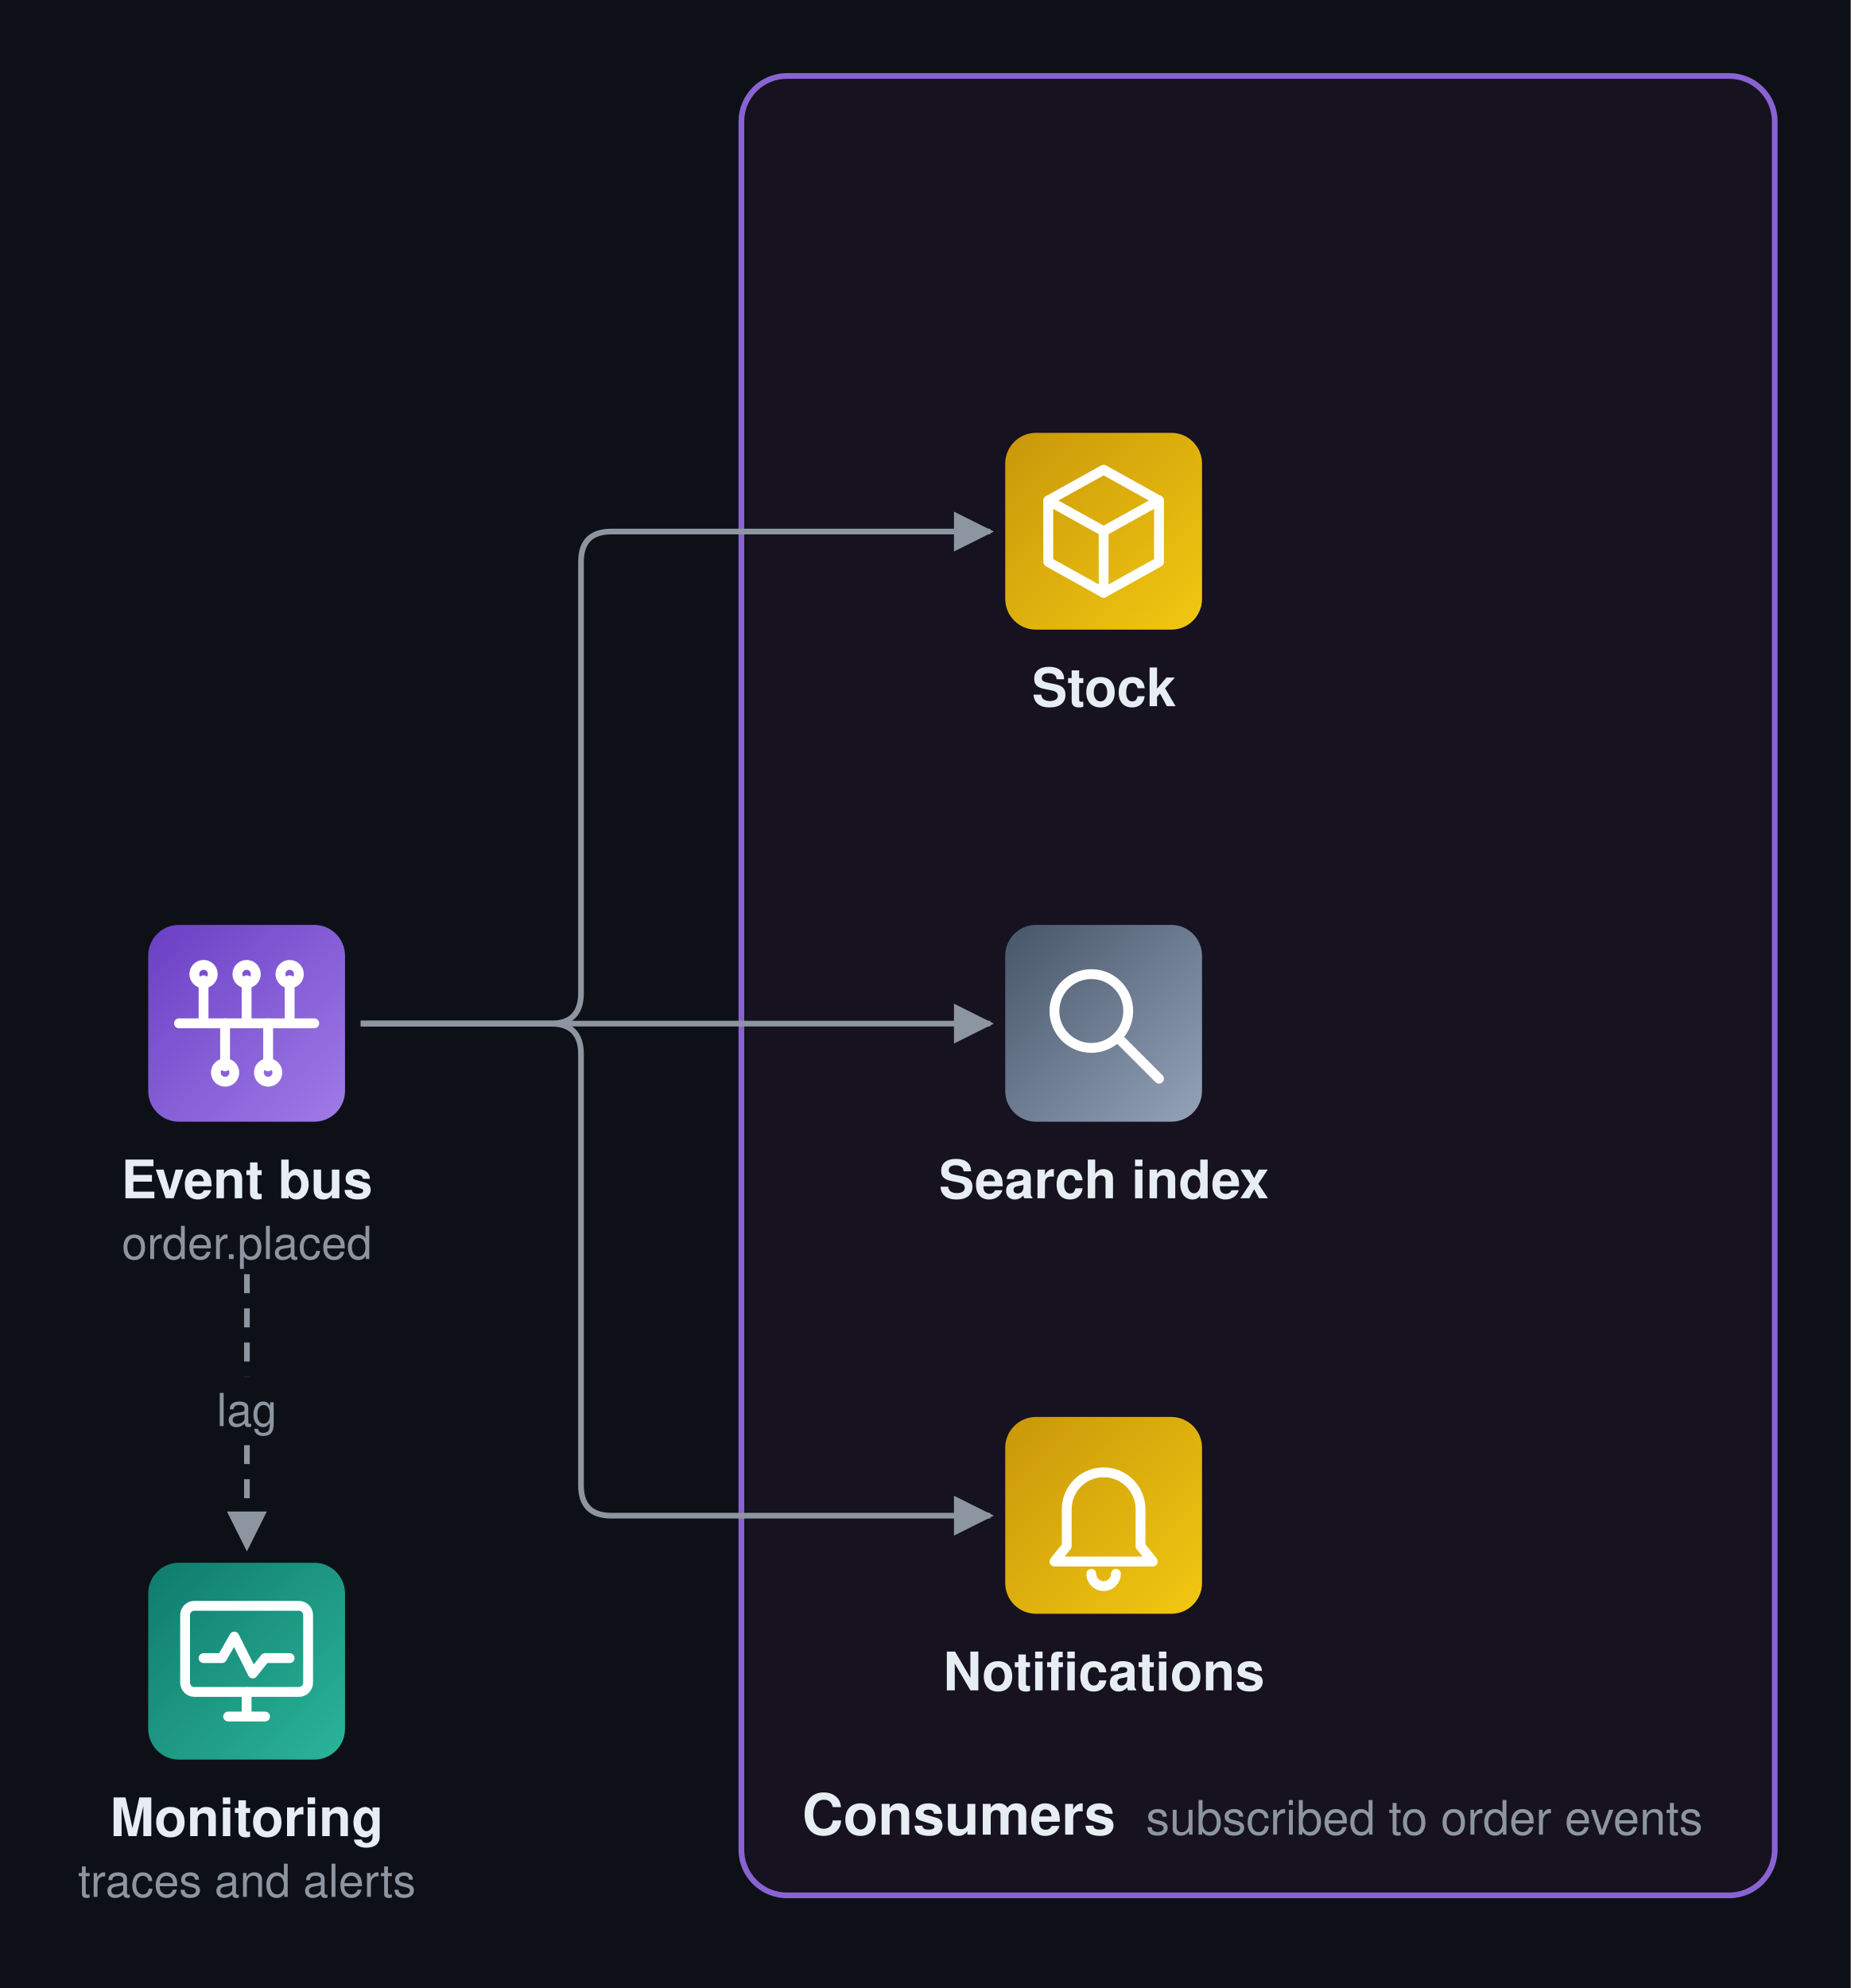
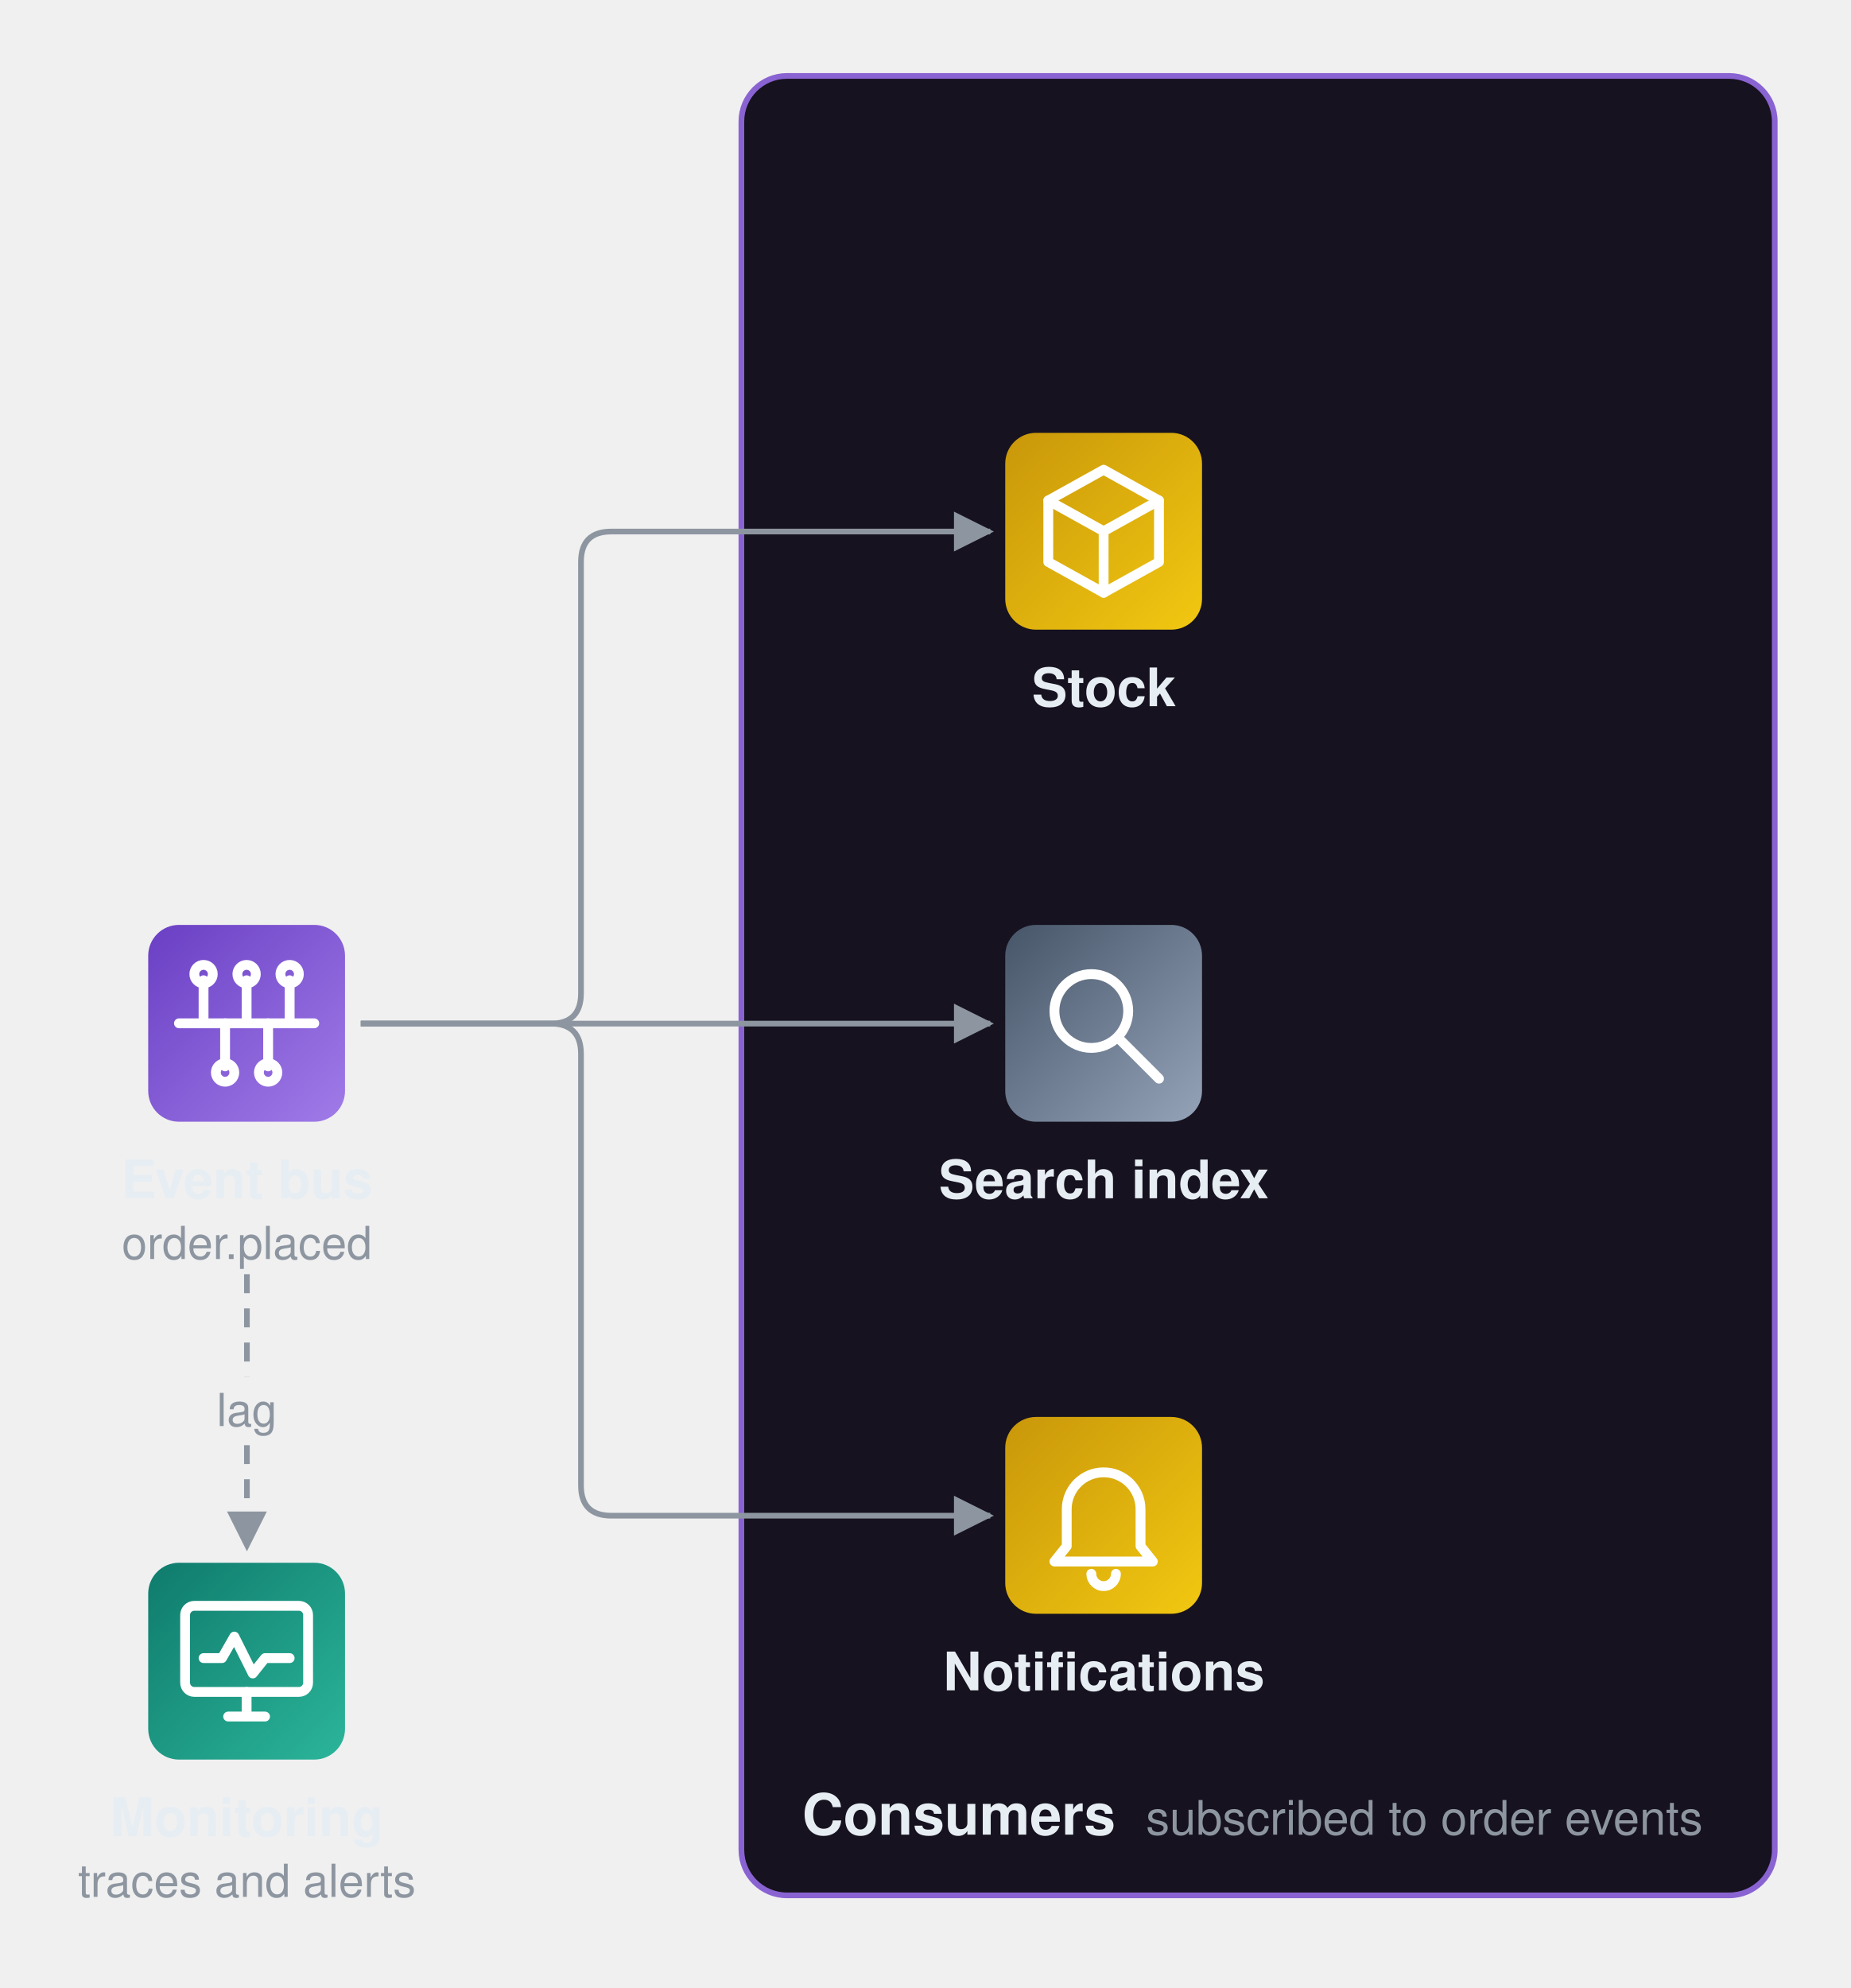
<svg xmlns="http://www.w3.org/2000/svg" viewBox="-65.04 -140 487.49 523.6" width="487.49" height="523.6" font-family="-apple-system, BlinkMacSystemFont, 'Segoe UI', Helvetica, Arial, sans-serif" role="img" aria-labelledby="event-driven-consumers-dark-title" aria-describedby="event-driven-consumers-dark-desc">
  <defs>
    <linearGradient id="tile-amber" x1="0" y1="0" x2="1" y2="1">
      <stop offset="0" stop-color="#c9970a" />
      <stop offset="1" stop-color="#f2c811" />
    </linearGradient>
    <linearGradient id="tile-slate" x1="0" y1="0" x2="1" y2="1">
      <stop offset="0" stop-color="#475569" />
      <stop offset="1" stop-color="#94a3b8" />
    </linearGradient>
    <linearGradient id="tile-teal" x1="0" y1="0" x2="1" y2="1">
      <stop offset="0" stop-color="#0f7b6c" />
      <stop offset="1" stop-color="#2bb59a" />
    </linearGradient>
    <linearGradient id="tile-violet" x1="0" y1="0" x2="1" y2="1">
      <stop offset="0" stop-color="#6a3fc4" />
      <stop offset="1" stop-color="#a07be8" />
    </linearGradient>
  </defs>
-   <rect x="-65.04" y="-140" width="487.49" height="523.6" fill="#0d1117" />
+   <defs>
+     <mask id="event-driven-consumers-labels" maskUnits="userSpaceOnUse" x="-65.04" y="-140" width="487.49" height="523.6">
+       <rect x="-65.04" y="-140" width="487.49" height="523.6" fill="white" />
+       <rect x="-13.35" y="222.6" width="26.7" height="18" rx="4" fill="black" />
+     </mask>
+   </defs>
  <g class="dg-body">
    <g class="grp" data-id="consumers" id="g-consumers">
      <rect x="130.25" y="-120" width="272.2" height="479.2" rx="12" stroke-width="1.5" fill="#16121f" stroke="#8a63d2" />
      <text class="gtitle" x="146.25" y="343.2" font-size="15" font-weight="600" fill="#e6edf3">Consumers<tspan class="gsub" dx="8" font-size="12.5" font-weight="400" fill="#8d96a0">subscribed to order events</tspan>
      </text>
    </g>
-     <g class="edge" id="e-bus-_stock" data-id="bus-&gt;stock" data-from="bus" data-to="stock">
+     <g class="edge" id="e-bus-_stock" data-id="bus-&gt;stock" data-from="bus" data-to="stock" mask="url(#event-driven-consumers-labels)">
      <path class="base" d="M30 129.6 L80 129.6 Q88 129.6 88 121.6 L88 8 Q88 0 96 0 L195.8 0" fill="none" stroke-width="1.5" stroke="#8d96a0" />
      <path class="head" d="M196.75 0L186.25 5.25L186.25 -5.25z" fill="#8d96a0" />
    </g>
-     <g class="edge" id="e-bus-_search" data-id="bus-&gt;search" data-from="bus" data-to="search">
+     <g class="edge" id="e-bus-_search" data-id="bus-&gt;search" data-from="bus" data-to="search" mask="url(#event-driven-consumers-labels)">
      <path class="base" d="M30 129.6 L195.8 129.6" fill="none" stroke-width="1.5" stroke="#8d96a0" />
      <path class="head" d="M196.75 129.6L186.25 134.85L186.25 124.35z" fill="#8d96a0" />
    </g>
-     <g class="edge" id="e-bus-_notify" data-id="bus-&gt;notify" data-from="bus" data-to="notify">
+     <g class="edge" id="e-bus-_notify" data-id="bus-&gt;notify" data-from="bus" data-to="notify" mask="url(#event-driven-consumers-labels)">
      <path class="base" d="M30 129.6 L80 129.6 Q88 129.6 88 137.6 L88 251.2 Q88 259.2 96 259.2 L195.8 259.2" fill="none" stroke-width="1.5" stroke="#8d96a0" />
      <path class="head" d="M196.75 259.2L186.25 264.45L186.25 253.95z" fill="#8d96a0" />
    </g>
-     <g class="edge" id="e-bus-_monitor" data-id="bus-&gt;monitor" data-from="bus" data-to="monitor">
+     <g class="edge" id="e-bus-_monitor" data-id="bus-&gt;monitor" data-from="bus" data-to="monitor" mask="url(#event-driven-consumers-labels)">
      <path class="base" d="M0 195.6 L0 267.6" fill="none" stroke-width="1.5" stroke-dasharray="5 4" stroke="#8d96a0" />
      <path class="head" d="M0 268.6L-5.25 258.1L5.25 258.1z" fill="#8d96a0" />
    </g>
    <g class="labels">
      <g class="elab" data-edge="bus-&gt;monitor">
-         <rect x="-13.35" y="222.6" width="26.7" height="18" rx="4" fill="#0d1117" />
        <text class="elabel" x="0" y="235.6" font-size="12" text-anchor="middle" fill="#8d96a0">lag</text>
      </g>
    </g>
    <g class="node" id="n-stock" data-id="stock">
      <g class="tile" transform="translate(199.75 -26) scale(0.81)">
        <rect width="64" height="64" rx="10" fill="url(#tile-amber)" />
        <g class="glyph" fill="none" stroke="#fff" stroke-width="3.2" stroke-linecap="round" stroke-linejoin="round">
          <path d="M32 12 50 22v20L32 52 14 42V22z" />
          <path d="M14 22l18 10 18-10M32 32v20" />
        </g>
      </g>
      <text class="ntitle" x="225.75" y="46" font-size="14" font-weight="600" text-anchor="middle" fill="#e6edf3">Stock</text>
    </g>
    <g class="node" id="n-search" data-id="search">
      <g class="tile" transform="translate(199.75 103.6) scale(0.81)">
        <rect width="64" height="64" rx="10" fill="url(#tile-slate)" />
        <g class="glyph" fill="none" stroke="#fff" stroke-width="3.2" stroke-linecap="round" stroke-linejoin="round">
          <circle cx="28" cy="28" r="12" />
          <path d="M37 37l13 13" />
        </g>
      </g>
      <text class="ntitle" x="225.75" y="175.6" font-size="14" font-weight="600" text-anchor="middle" fill="#e6edf3">Search index</text>
    </g>
    <g class="node" id="n-notify" data-id="notify">
      <g class="tile" transform="translate(199.75 233.2) scale(0.81)">
        <rect width="64" height="64" rx="10" fill="url(#tile-amber)" />
        <g class="glyph" fill="none" stroke="#fff" stroke-width="3.2" stroke-linecap="round" stroke-linejoin="round">
          <path d="M20 42V30a12 12 0 0 1 24 0v12l4 5H16z" />
          <path d="M28 51a4 4 0 0 0 8 0" />
        </g>
      </g>
      <text class="ntitle" x="225.75" y="305.2" font-size="14" font-weight="600" text-anchor="middle" fill="#e6edf3">Notifications</text>
    </g>
    <g class="node" id="n-bus" data-id="bus">
      <g class="tile" transform="translate(-26 103.6) scale(0.81)">
        <rect width="64" height="64" rx="10" fill="url(#tile-violet)" />
        <g class="glyph" fill="none" stroke="#fff" stroke-width="3.2" stroke-linecap="round" stroke-linejoin="round">
          <path d="M10 32h44" />
          <path d="M18 18v14M32 18v14M46 18v14M25 46V32M39 46V32" />
          <circle cx="18" cy="16" r="3" />
          <circle cx="32" cy="16" r="3" />
          <circle cx="46" cy="16" r="3" />
          <circle cx="25" cy="48" r="3" />
          <circle cx="39" cy="48" r="3" />
        </g>
      </g>
      <text class="ntitle" x="0" y="175.6" font-size="14" font-weight="600" text-anchor="middle" fill="#e6edf3">Event bus</text>
      <text class="nsub" x="0" y="191.6" font-size="12" text-anchor="middle" fill="#8d96a0">order.placed</text>
    </g>
    <g class="node" id="n-monitor" data-id="monitor">
      <g class="tile" transform="translate(-26 271.6) scale(0.81)">
        <rect width="64" height="64" rx="10" fill="url(#tile-teal)" />
        <g class="glyph" fill="none" stroke="#fff" stroke-width="3.2" stroke-linecap="round" stroke-linejoin="round">
          <rect x="12" y="14" width="40" height="28" rx="3" />
          <path d="M26 50h12M32 42v8" />
          <path d="M18 31h6l4-7 6 12 4-5h8" />
        </g>
      </g>
      <text class="ntitle" x="0" y="343.6" font-size="14" font-weight="600" text-anchor="middle" fill="#e6edf3">Monitoring</text>
      <text class="nsub" x="0" y="359.6" font-size="12" text-anchor="middle" fill="#8d96a0">traces and alerts</text>
    </g>
  </g>
</svg>
